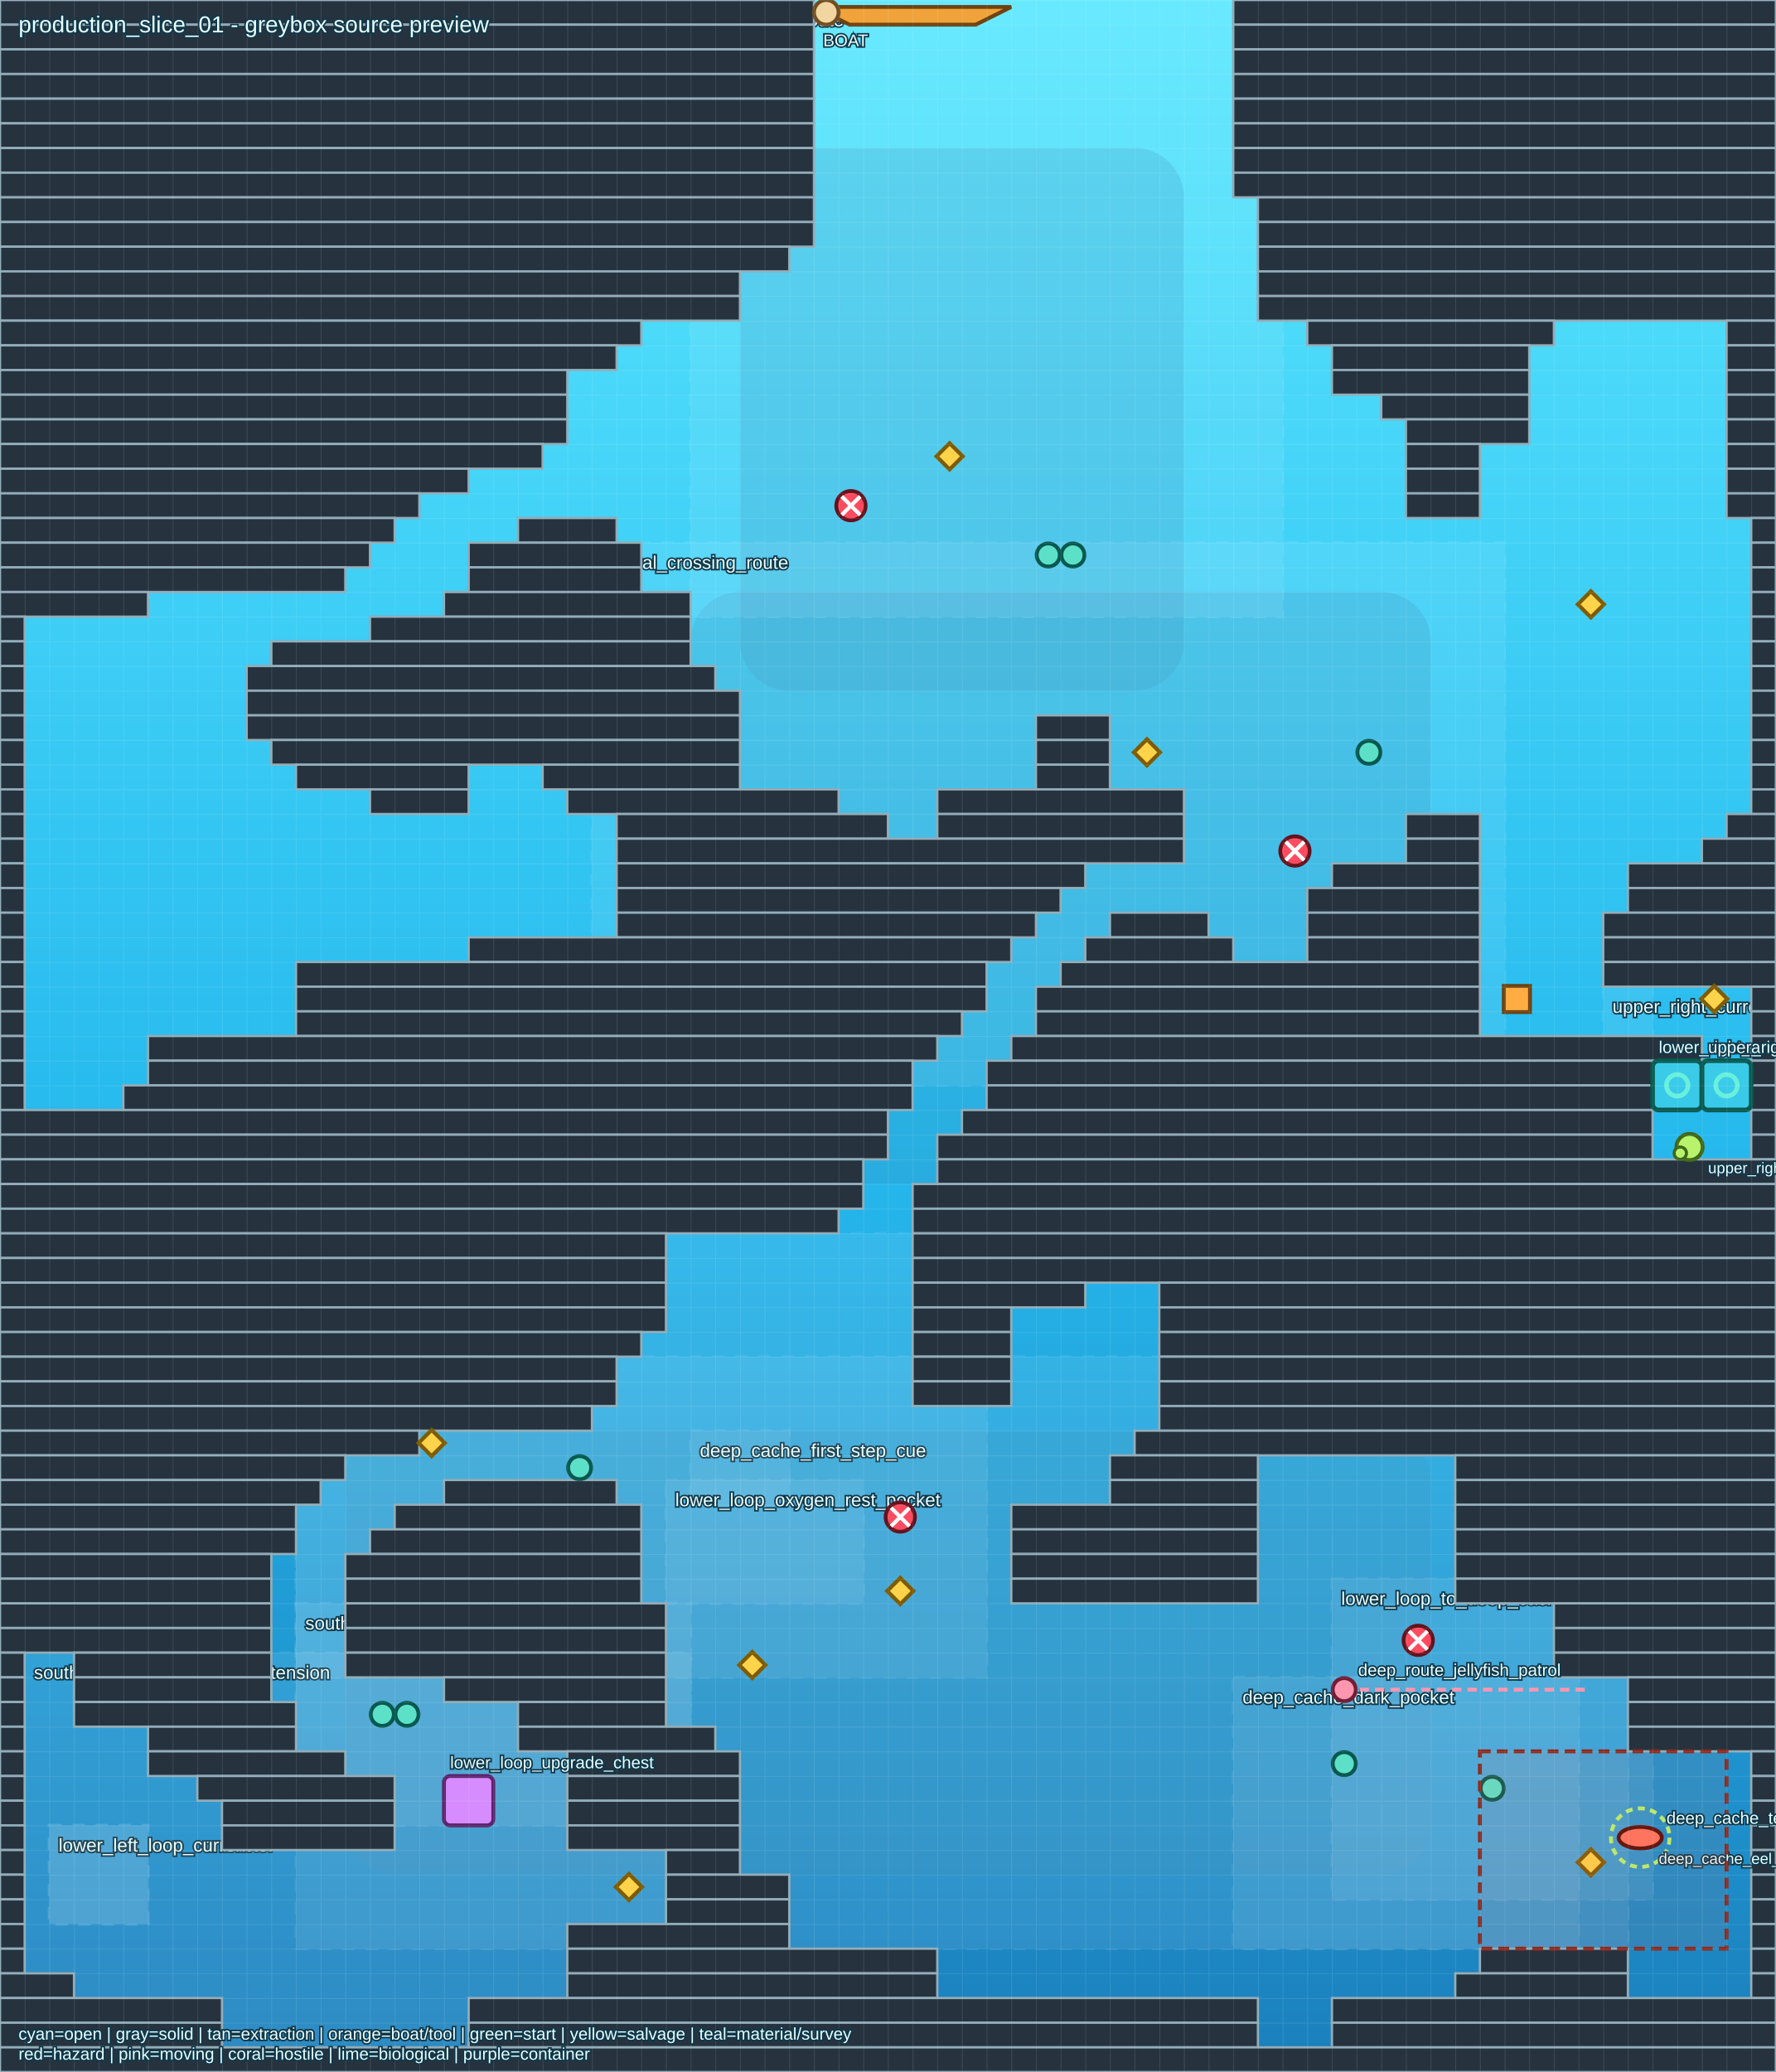
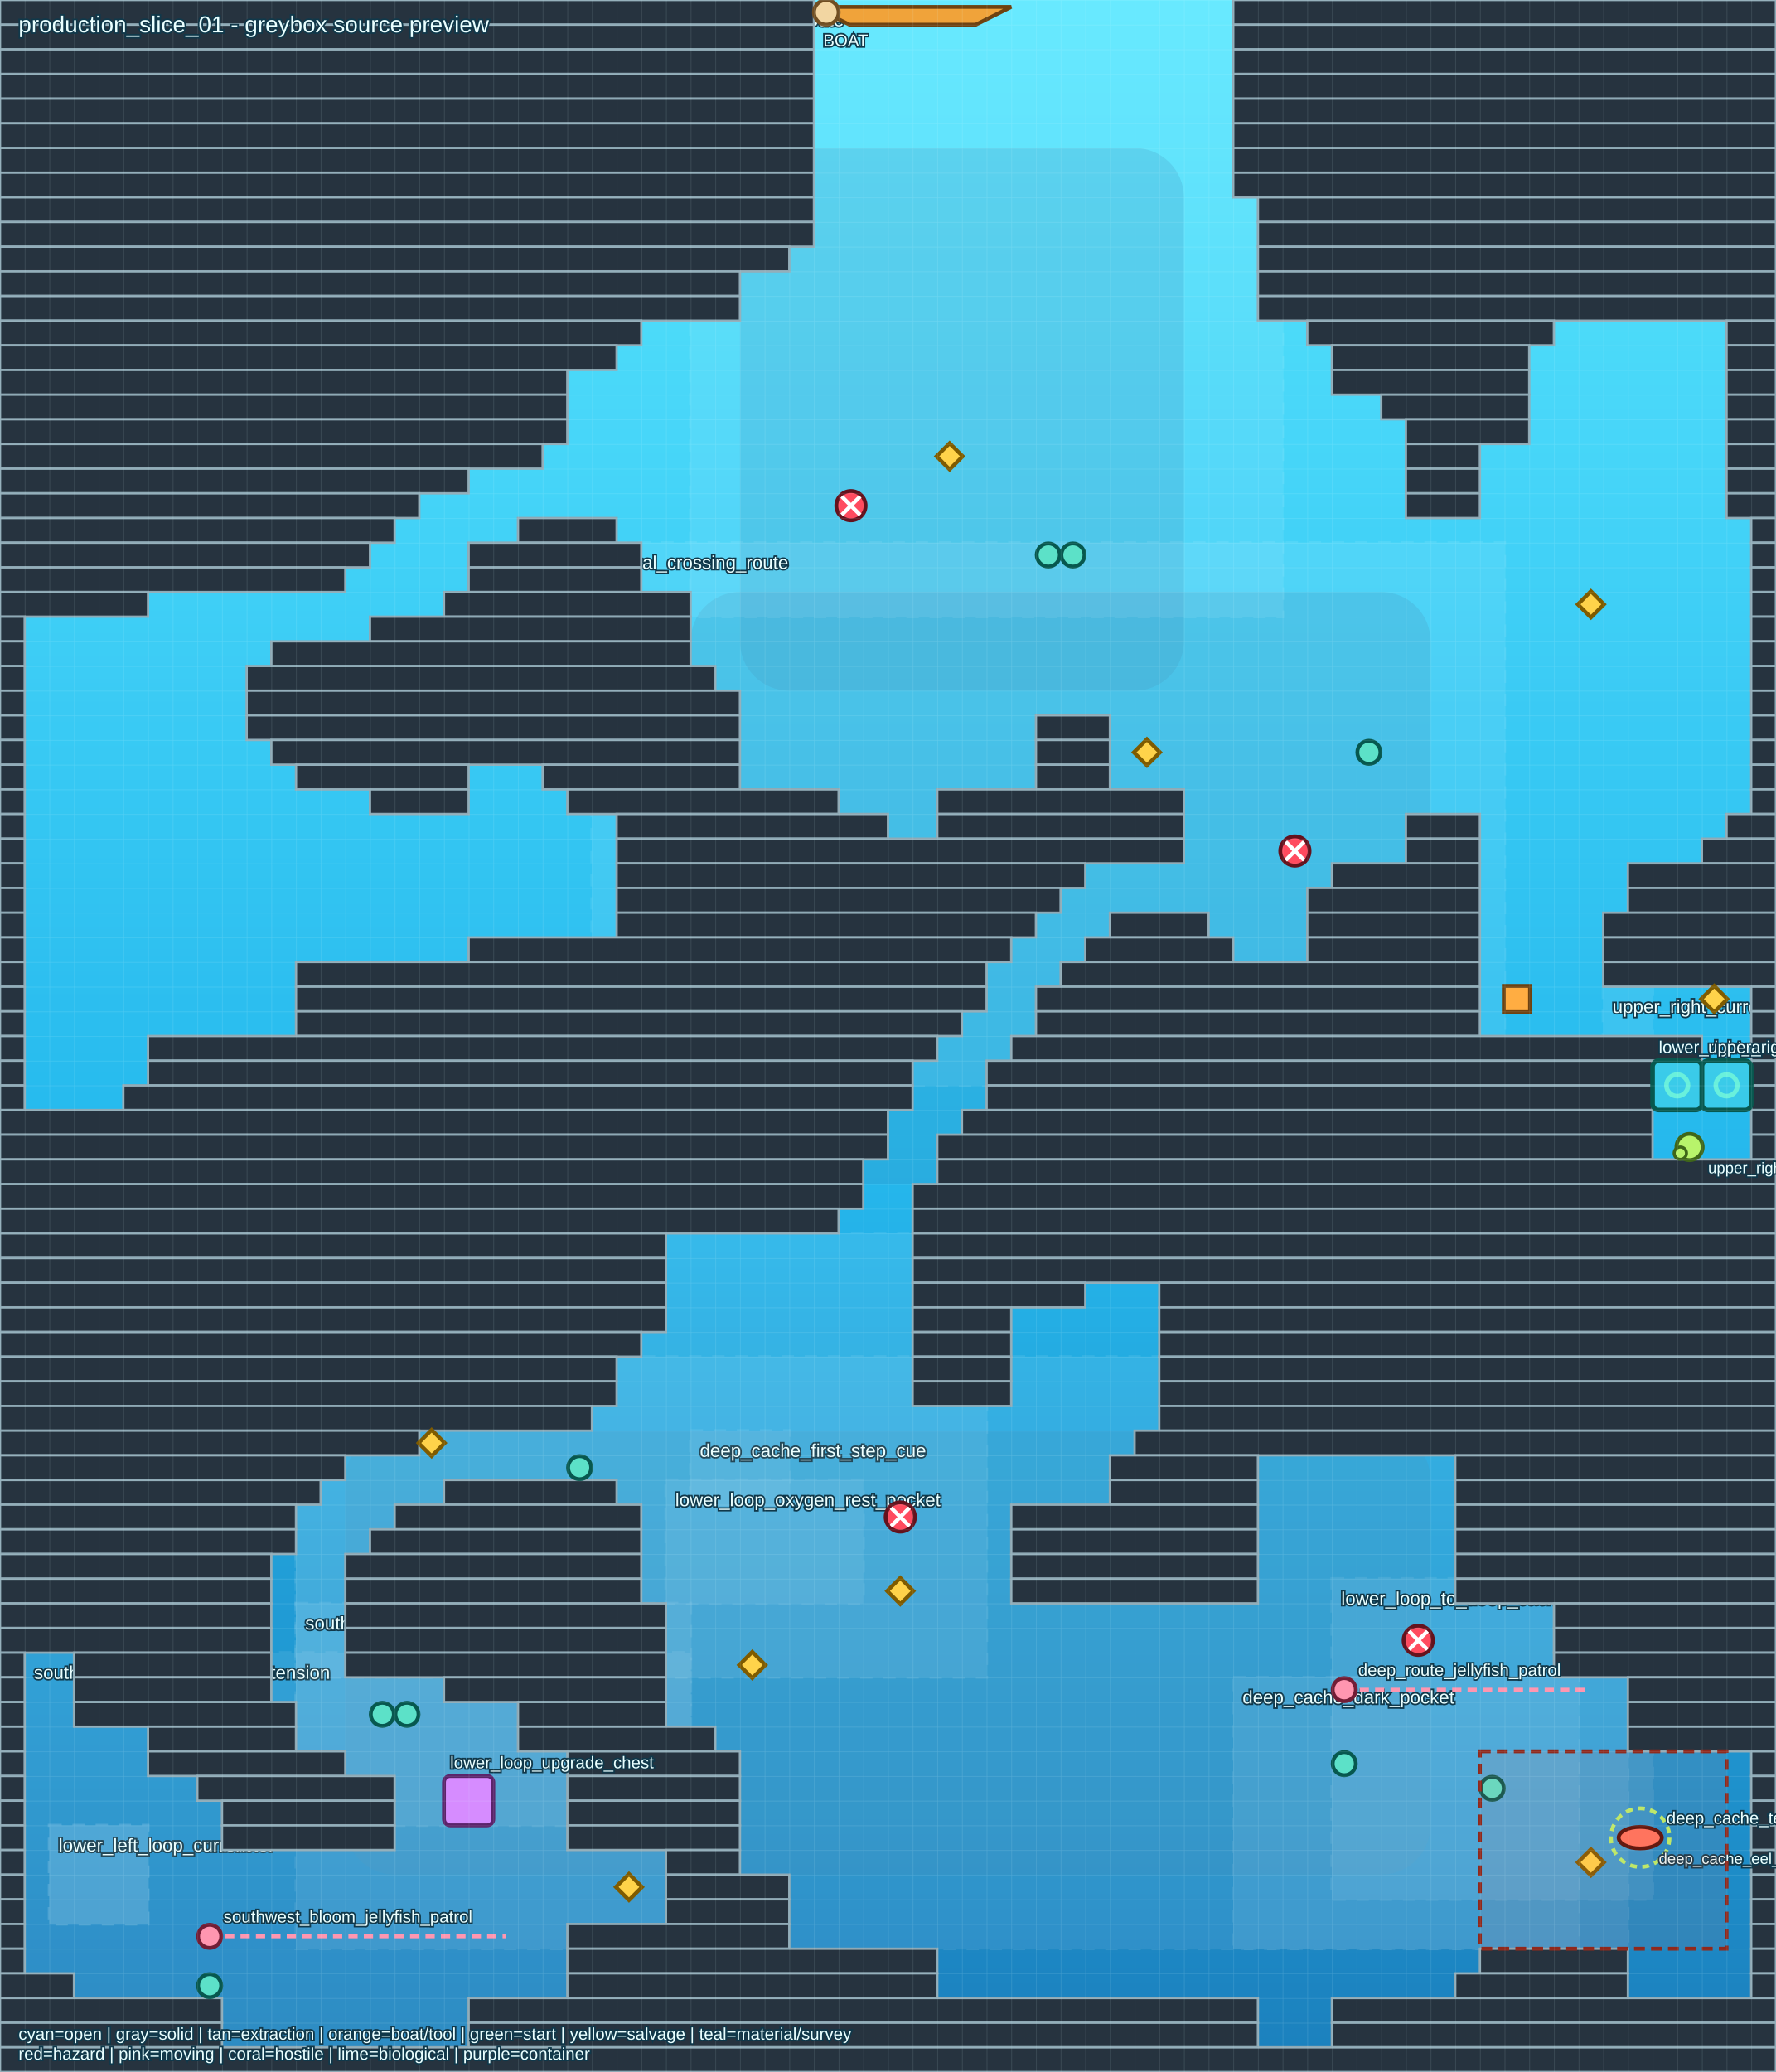
<svg xmlns="http://www.w3.org/2000/svg" viewBox="0 0 2304 2688" width="2304" height="2688">
  <defs>
    <linearGradient id="water" x1="0" y1="0" x2="0" y2="1">
      <stop offset="0%" stop-color="#4ee6ff" />
      <stop offset="55%" stop-color="#13b3ec" />
      <stop offset="100%" stop-color="#0874b7" />
    </linearGradient>
    <pattern id="grid" width="32" height="32" patternUnits="userSpaceOnUse">
      <path d="M 32 0 L 0 0 0 32" fill="none" stroke="#d8f7ff" stroke-width="1" opacity="0.22" />
    </pattern>
  </defs>
  <rect x="0" y="0" width="2304" height="2688" fill="url(#water)" />
  <rect x="960" y="192" width="576" height="704" rx="64" fill="#237fad" opacity="0.22" />
  <rect x="896" y="768" width="960" height="768" rx="64" fill="#237fad" opacity="0.22" />
  <rect x="448" y="1856" width="1408" height="576" rx="64" fill="#237fad" opacity="0.22" />
  <rect x="0" y="0" width="2304" height="2688" fill="#ffffff" opacity="0.08" stroke="#ffffff" stroke-width="4" stroke-dasharray="16 14" />
  <text x="12.0" y="34.0" fill="#eaffff" font-family="Arial, sans-serif" font-size="24" paint-order="stroke" stroke="#10384a" stroke-width="4">production_slice_bounds</text>
  <rect x="896" y="0" width="768" height="800" fill="#ffffff" opacity="0.08" stroke="#ffffff" stroke-width="4" stroke-dasharray="16 14" />
  <text x="908.0" y="34.0" fill="#eaffff" font-family="Arial, sans-serif" font-size="24" paint-order="stroke" stroke="#10384a" stroke-width="4">entry_shaft_route</text>
  <rect x="768" y="704" width="1184" height="704" fill="#ffffff" opacity="0.08" stroke="#ffffff" stroke-width="4" stroke-dasharray="16 14" />
  <text x="780.0" y="738.0" fill="#eaffff" font-family="Arial, sans-serif" font-size="24" paint-order="stroke" stroke="#10384a" stroke-width="4">central_crossing_route</text>
  <rect x="384" y="1760" width="1664" height="768" fill="#ffffff" opacity="0.08" stroke="#ffffff" stroke-width="4" stroke-dasharray="16 14" />
  <text x="396.0" y="1794.0" fill="#eaffff" font-family="Arial, sans-serif" font-size="24" paint-order="stroke" stroke="#10384a" stroke-width="4">lower_loop_route</text>
  <rect x="64" y="2368" width="128" height="128" fill="#ffffff" opacity="0.08" stroke="#ffffff" stroke-width="4" stroke-dasharray="16 14" />
  <text x="76.0" y="2402.0" fill="#eaffff" font-family="Arial, sans-serif" font-size="24" paint-order="stroke" stroke="#10384a" stroke-width="4">lower_left_loop_connector</text>
  <rect x="64" y="2368" width="128" height="128" fill="#ffffff" opacity="0.08" stroke="#ffffff" stroke-width="4" stroke-dasharray="16 14" />
  <text x="76.0" y="2402.0" fill="#eaffff" font-family="Arial, sans-serif" font-size="24" paint-order="stroke" stroke="#10384a" stroke-width="4">lower_left_loop_current</text>
  <rect x="2080" y="1280" width="64" height="64" fill="#ffffff" opacity="0.08" stroke="#ffffff" stroke-width="4" stroke-dasharray="16 14" />
  <text x="2092.0" y="1314.0" fill="#eaffff" font-family="Arial, sans-serif" font-size="24" paint-order="stroke" stroke="#10384a" stroke-width="4">upper_right_current_pocket_gate</text>
  <rect x="896" y="1856" width="128" height="96" fill="#ffffff" opacity="0.08" stroke="#ffffff" stroke-width="4" stroke-dasharray="16 14" />
  <text x="908.0" y="1890.0" fill="#eaffff" font-family="Arial, sans-serif" font-size="24" paint-order="stroke" stroke="#10384a" stroke-width="4">deep_cache_first_step_cue</text>
  <rect x="384" y="1600" width="896" height="576" fill="#ffffff" opacity="0.08" stroke="#ffffff" stroke-width="4" stroke-dasharray="16 14" />
  <text x="396.0" y="1634.0" fill="#eaffff" font-family="Arial, sans-serif" font-size="24" paint-order="stroke" stroke="#10384a" stroke-width="4">return_pressure_to_boat</text>
  <rect x="864" y="1920" width="256" height="160" fill="#ffffff" opacity="0.08" stroke="#ffffff" stroke-width="4" stroke-dasharray="16 14" />
  <text x="876.0" y="1954.0" fill="#eaffff" font-family="Arial, sans-serif" font-size="24" paint-order="stroke" stroke="#10384a" stroke-width="4">lower_loop_oxygen_rest_pocket</text>
  <rect x="32" y="2144" width="864" height="512" fill="#ffffff" opacity="0.08" stroke="#ffffff" stroke-width="4" stroke-dasharray="16 14" />
  <text x="44.0" y="2178.0" fill="#eaffff" font-family="Arial, sans-serif" font-size="24" paint-order="stroke" stroke="#10384a" stroke-width="4">southwest_return_pocket_extension</text>
  <rect x="384" y="2080" width="512" height="288" fill="#ffffff" opacity="0.08" stroke="#ffffff" stroke-width="4" stroke-dasharray="16 14" />
  <text x="396.0" y="2114.0" fill="#eaffff" font-family="Arial, sans-serif" font-size="24" paint-order="stroke" stroke="#10384a" stroke-width="4">southwest_pocket_pre_pickup_cue</text>
  <rect x="1728" y="2048" width="416" height="416" fill="#ffffff" opacity="0.08" stroke="#ffffff" stroke-width="4" stroke-dasharray="16 14" />
  <text x="1740.0" y="2082.0" fill="#eaffff" font-family="Arial, sans-serif" font-size="24" paint-order="stroke" stroke="#10384a" stroke-width="4">lower_loop_to_deep_cache_pressure</text>
  <rect x="1600" y="2176" width="512" height="352" fill="#ffffff" opacity="0.08" stroke="#ffffff" stroke-width="4" stroke-dasharray="16 14" />
  <text x="1612.0" y="2210.0" fill="#eaffff" font-family="Arial, sans-serif" font-size="24" paint-order="stroke" stroke="#10384a" stroke-width="4">deep_cache_dark_pocket</text>
  <rect x="0" y="0" width="1056" height="32" fill="#26333f" stroke="#8ea9b5" stroke-width="3" />
  <rect x="1600" y="0" width="704" height="32" fill="#26333f" stroke="#8ea9b5" stroke-width="3" />
  <rect x="0" y="32" width="1056" height="32" fill="#26333f" stroke="#8ea9b5" stroke-width="3" />
  <rect x="1600" y="32" width="704" height="32" fill="#26333f" stroke="#8ea9b5" stroke-width="3" />
  <rect x="0" y="64" width="1056" height="32" fill="#26333f" stroke="#8ea9b5" stroke-width="3" />
  <rect x="1600" y="64" width="704" height="32" fill="#26333f" stroke="#8ea9b5" stroke-width="3" />
  <rect x="0" y="96" width="1056" height="32" fill="#26333f" stroke="#8ea9b5" stroke-width="3" />
  <rect x="1600" y="96" width="704" height="32" fill="#26333f" stroke="#8ea9b5" stroke-width="3" />
  <rect x="0" y="128" width="1056" height="32" fill="#26333f" stroke="#8ea9b5" stroke-width="3" />
  <rect x="1600" y="128" width="704" height="32" fill="#26333f" stroke="#8ea9b5" stroke-width="3" />
  <rect x="0" y="160" width="1056" height="32" fill="#26333f" stroke="#8ea9b5" stroke-width="3" />
  <rect x="1600" y="160" width="704" height="32" fill="#26333f" stroke="#8ea9b5" stroke-width="3" />
  <rect x="0" y="192" width="1056" height="32" fill="#26333f" stroke="#8ea9b5" stroke-width="3" />
  <rect x="1600" y="192" width="704" height="32" fill="#26333f" stroke="#8ea9b5" stroke-width="3" />
  <rect x="0" y="224" width="1056" height="32" fill="#26333f" stroke="#8ea9b5" stroke-width="3" />
  <rect x="1600" y="224" width="704" height="32" fill="#26333f" stroke="#8ea9b5" stroke-width="3" />
  <rect x="0" y="256" width="1056" height="32" fill="#26333f" stroke="#8ea9b5" stroke-width="3" />
  <rect x="1632" y="256" width="672" height="32" fill="#26333f" stroke="#8ea9b5" stroke-width="3" />
  <rect x="0" y="288" width="1056" height="32" fill="#26333f" stroke="#8ea9b5" stroke-width="3" />
  <rect x="1632" y="288" width="672" height="32" fill="#26333f" stroke="#8ea9b5" stroke-width="3" />
  <rect x="0" y="320" width="1024" height="32" fill="#26333f" stroke="#8ea9b5" stroke-width="3" />
  <rect x="1632" y="320" width="672" height="32" fill="#26333f" stroke="#8ea9b5" stroke-width="3" />
  <rect x="0" y="352" width="960" height="32" fill="#26333f" stroke="#8ea9b5" stroke-width="3" />
  <rect x="1632" y="352" width="672" height="32" fill="#26333f" stroke="#8ea9b5" stroke-width="3" />
  <rect x="0" y="384" width="960" height="32" fill="#26333f" stroke="#8ea9b5" stroke-width="3" />
  <rect x="1632" y="384" width="672" height="32" fill="#26333f" stroke="#8ea9b5" stroke-width="3" />
  <rect x="0" y="416" width="832" height="32" fill="#26333f" stroke="#8ea9b5" stroke-width="3" />
  <rect x="1696" y="416" width="320" height="32" fill="#26333f" stroke="#8ea9b5" stroke-width="3" />
  <rect x="2240" y="416" width="64" height="32" fill="#26333f" stroke="#8ea9b5" stroke-width="3" />
  <rect x="0" y="448" width="800" height="32" fill="#26333f" stroke="#8ea9b5" stroke-width="3" />
  <rect x="1728" y="448" width="256" height="32" fill="#26333f" stroke="#8ea9b5" stroke-width="3" />
  <rect x="2240" y="448" width="64" height="32" fill="#26333f" stroke="#8ea9b5" stroke-width="3" />
  <rect x="0" y="480" width="736" height="32" fill="#26333f" stroke="#8ea9b5" stroke-width="3" />
  <rect x="1728" y="480" width="256" height="32" fill="#26333f" stroke="#8ea9b5" stroke-width="3" />
  <rect x="2240" y="480" width="64" height="32" fill="#26333f" stroke="#8ea9b5" stroke-width="3" />
  <rect x="0" y="512" width="736" height="32" fill="#26333f" stroke="#8ea9b5" stroke-width="3" />
  <rect x="1792" y="512" width="192" height="32" fill="#26333f" stroke="#8ea9b5" stroke-width="3" />
  <rect x="2240" y="512" width="64" height="32" fill="#26333f" stroke="#8ea9b5" stroke-width="3" />
  <rect x="0" y="544" width="736" height="32" fill="#26333f" stroke="#8ea9b5" stroke-width="3" />
  <rect x="1824" y="544" width="160" height="32" fill="#26333f" stroke="#8ea9b5" stroke-width="3" />
  <rect x="2240" y="544" width="64" height="32" fill="#26333f" stroke="#8ea9b5" stroke-width="3" />
  <rect x="0" y="576" width="704" height="32" fill="#26333f" stroke="#8ea9b5" stroke-width="3" />
  <rect x="1824" y="576" width="96" height="32" fill="#26333f" stroke="#8ea9b5" stroke-width="3" />
  <rect x="2240" y="576" width="64" height="32" fill="#26333f" stroke="#8ea9b5" stroke-width="3" />
  <rect x="0" y="608" width="608" height="32" fill="#26333f" stroke="#8ea9b5" stroke-width="3" />
  <rect x="1824" y="608" width="96" height="32" fill="#26333f" stroke="#8ea9b5" stroke-width="3" />
  <rect x="2240" y="608" width="64" height="32" fill="#26333f" stroke="#8ea9b5" stroke-width="3" />
  <rect x="0" y="640" width="544" height="32" fill="#26333f" stroke="#8ea9b5" stroke-width="3" />
  <rect x="1824" y="640" width="96" height="32" fill="#26333f" stroke="#8ea9b5" stroke-width="3" />
  <rect x="2240" y="640" width="64" height="32" fill="#26333f" stroke="#8ea9b5" stroke-width="3" />
  <rect x="0" y="672" width="512" height="32" fill="#26333f" stroke="#8ea9b5" stroke-width="3" />
  <rect x="672" y="672" width="128" height="32" fill="#26333f" stroke="#8ea9b5" stroke-width="3" />
  <rect x="2272" y="672" width="32" height="32" fill="#26333f" stroke="#8ea9b5" stroke-width="3" />
  <rect x="0" y="704" width="480" height="32" fill="#26333f" stroke="#8ea9b5" stroke-width="3" />
  <rect x="608" y="704" width="224" height="32" fill="#26333f" stroke="#8ea9b5" stroke-width="3" />
  <rect x="2272" y="704" width="32" height="32" fill="#26333f" stroke="#8ea9b5" stroke-width="3" />
  <rect x="0" y="736" width="448" height="32" fill="#26333f" stroke="#8ea9b5" stroke-width="3" />
  <rect x="608" y="736" width="224" height="32" fill="#26333f" stroke="#8ea9b5" stroke-width="3" />
  <rect x="2272" y="736" width="32" height="32" fill="#26333f" stroke="#8ea9b5" stroke-width="3" />
  <rect x="0" y="768" width="192" height="32" fill="#26333f" stroke="#8ea9b5" stroke-width="3" />
  <rect x="576" y="768" width="320" height="32" fill="#26333f" stroke="#8ea9b5" stroke-width="3" />
  <rect x="2272" y="768" width="32" height="32" fill="#26333f" stroke="#8ea9b5" stroke-width="3" />
  <rect x="0" y="800" width="32" height="32" fill="#26333f" stroke="#8ea9b5" stroke-width="3" />
  <rect x="480" y="800" width="416" height="32" fill="#26333f" stroke="#8ea9b5" stroke-width="3" />
  <rect x="2272" y="800" width="32" height="32" fill="#26333f" stroke="#8ea9b5" stroke-width="3" />
  <rect x="0" y="832" width="32" height="32" fill="#26333f" stroke="#8ea9b5" stroke-width="3" />
  <rect x="352" y="832" width="544" height="32" fill="#26333f" stroke="#8ea9b5" stroke-width="3" />
  <rect x="2272" y="832" width="32" height="32" fill="#26333f" stroke="#8ea9b5" stroke-width="3" />
  <rect x="0" y="864" width="32" height="32" fill="#26333f" stroke="#8ea9b5" stroke-width="3" />
  <rect x="320" y="864" width="608" height="32" fill="#26333f" stroke="#8ea9b5" stroke-width="3" />
  <rect x="2272" y="864" width="32" height="32" fill="#26333f" stroke="#8ea9b5" stroke-width="3" />
  <rect x="0" y="896" width="32" height="32" fill="#26333f" stroke="#8ea9b5" stroke-width="3" />
  <rect x="320" y="896" width="640" height="32" fill="#26333f" stroke="#8ea9b5" stroke-width="3" />
  <rect x="2272" y="896" width="32" height="32" fill="#26333f" stroke="#8ea9b5" stroke-width="3" />
  <rect x="0" y="928" width="32" height="32" fill="#26333f" stroke="#8ea9b5" stroke-width="3" />
  <rect x="320" y="928" width="640" height="32" fill="#26333f" stroke="#8ea9b5" stroke-width="3" />
  <rect x="1344" y="928" width="96" height="32" fill="#26333f" stroke="#8ea9b5" stroke-width="3" />
  <rect x="2272" y="928" width="32" height="32" fill="#26333f" stroke="#8ea9b5" stroke-width="3" />
  <rect x="0" y="960" width="32" height="32" fill="#26333f" stroke="#8ea9b5" stroke-width="3" />
  <rect x="352" y="960" width="608" height="32" fill="#26333f" stroke="#8ea9b5" stroke-width="3" />
  <rect x="1344" y="960" width="96" height="32" fill="#26333f" stroke="#8ea9b5" stroke-width="3" />
  <rect x="2272" y="960" width="32" height="32" fill="#26333f" stroke="#8ea9b5" stroke-width="3" />
  <rect x="0" y="992" width="32" height="32" fill="#26333f" stroke="#8ea9b5" stroke-width="3" />
  <rect x="384" y="992" width="224" height="32" fill="#26333f" stroke="#8ea9b5" stroke-width="3" />
  <rect x="704" y="992" width="256" height="32" fill="#26333f" stroke="#8ea9b5" stroke-width="3" />
  <rect x="1344" y="992" width="96" height="32" fill="#26333f" stroke="#8ea9b5" stroke-width="3" />
  <rect x="2272" y="992" width="32" height="32" fill="#26333f" stroke="#8ea9b5" stroke-width="3" />
  <rect x="0" y="1024" width="32" height="32" fill="#26333f" stroke="#8ea9b5" stroke-width="3" />
  <rect x="480" y="1024" width="128" height="32" fill="#26333f" stroke="#8ea9b5" stroke-width="3" />
  <rect x="736" y="1024" width="352" height="32" fill="#26333f" stroke="#8ea9b5" stroke-width="3" />
  <rect x="1216" y="1024" width="320" height="32" fill="#26333f" stroke="#8ea9b5" stroke-width="3" />
  <rect x="2272" y="1024" width="32" height="32" fill="#26333f" stroke="#8ea9b5" stroke-width="3" />
  <rect x="0" y="1056" width="32" height="32" fill="#26333f" stroke="#8ea9b5" stroke-width="3" />
  <rect x="800" y="1056" width="352" height="32" fill="#26333f" stroke="#8ea9b5" stroke-width="3" />
  <rect x="1216" y="1056" width="320" height="32" fill="#26333f" stroke="#8ea9b5" stroke-width="3" />
  <rect x="1824" y="1056" width="96" height="32" fill="#26333f" stroke="#8ea9b5" stroke-width="3" />
  <rect x="2240" y="1056" width="64" height="32" fill="#26333f" stroke="#8ea9b5" stroke-width="3" />
  <rect x="0" y="1088" width="32" height="32" fill="#26333f" stroke="#8ea9b5" stroke-width="3" />
  <rect x="800" y="1088" width="736" height="32" fill="#26333f" stroke="#8ea9b5" stroke-width="3" />
  <rect x="1824" y="1088" width="96" height="32" fill="#26333f" stroke="#8ea9b5" stroke-width="3" />
  <rect x="2208" y="1088" width="96" height="32" fill="#26333f" stroke="#8ea9b5" stroke-width="3" />
  <rect x="0" y="1120" width="32" height="32" fill="#26333f" stroke="#8ea9b5" stroke-width="3" />
  <rect x="800" y="1120" width="608" height="32" fill="#26333f" stroke="#8ea9b5" stroke-width="3" />
  <rect x="1728" y="1120" width="192" height="32" fill="#26333f" stroke="#8ea9b5" stroke-width="3" />
  <rect x="2112" y="1120" width="192" height="32" fill="#26333f" stroke="#8ea9b5" stroke-width="3" />
  <rect x="0" y="1152" width="32" height="32" fill="#26333f" stroke="#8ea9b5" stroke-width="3" />
  <rect x="800" y="1152" width="576" height="32" fill="#26333f" stroke="#8ea9b5" stroke-width="3" />
  <rect x="1696" y="1152" width="224" height="32" fill="#26333f" stroke="#8ea9b5" stroke-width="3" />
  <rect x="2112" y="1152" width="192" height="32" fill="#26333f" stroke="#8ea9b5" stroke-width="3" />
  <rect x="0" y="1184" width="32" height="32" fill="#26333f" stroke="#8ea9b5" stroke-width="3" />
  <rect x="800" y="1184" width="544" height="32" fill="#26333f" stroke="#8ea9b5" stroke-width="3" />
  <rect x="1440" y="1184" width="128" height="32" fill="#26333f" stroke="#8ea9b5" stroke-width="3" />
  <rect x="1696" y="1184" width="224" height="32" fill="#26333f" stroke="#8ea9b5" stroke-width="3" />
  <rect x="2080" y="1184" width="224" height="32" fill="#26333f" stroke="#8ea9b5" stroke-width="3" />
  <rect x="0" y="1216" width="32" height="32" fill="#26333f" stroke="#8ea9b5" stroke-width="3" />
  <rect x="608" y="1216" width="704" height="32" fill="#26333f" stroke="#8ea9b5" stroke-width="3" />
  <rect x="1408" y="1216" width="192" height="32" fill="#26333f" stroke="#8ea9b5" stroke-width="3" />
  <rect x="1696" y="1216" width="224" height="32" fill="#26333f" stroke="#8ea9b5" stroke-width="3" />
  <rect x="2080" y="1216" width="224" height="32" fill="#26333f" stroke="#8ea9b5" stroke-width="3" />
  <rect x="0" y="1248" width="32" height="32" fill="#26333f" stroke="#8ea9b5" stroke-width="3" />
  <rect x="384" y="1248" width="896" height="32" fill="#26333f" stroke="#8ea9b5" stroke-width="3" />
  <rect x="1376" y="1248" width="544" height="32" fill="#26333f" stroke="#8ea9b5" stroke-width="3" />
  <rect x="2080" y="1248" width="224" height="32" fill="#26333f" stroke="#8ea9b5" stroke-width="3" />
  <rect x="0" y="1280" width="32" height="32" fill="#26333f" stroke="#8ea9b5" stroke-width="3" />
  <rect x="384" y="1280" width="896" height="32" fill="#26333f" stroke="#8ea9b5" stroke-width="3" />
  <rect x="1344" y="1280" width="576" height="32" fill="#26333f" stroke="#8ea9b5" stroke-width="3" />
  <rect x="2272" y="1280" width="32" height="32" fill="#26333f" stroke="#8ea9b5" stroke-width="3" />
  <rect x="0" y="1312" width="32" height="32" fill="#26333f" stroke="#8ea9b5" stroke-width="3" />
  <rect x="384" y="1312" width="864" height="32" fill="#26333f" stroke="#8ea9b5" stroke-width="3" />
  <rect x="1344" y="1312" width="576" height="32" fill="#26333f" stroke="#8ea9b5" stroke-width="3" />
  <rect x="2272" y="1312" width="32" height="32" fill="#26333f" stroke="#8ea9b5" stroke-width="3" />
  <rect x="0" y="1344" width="32" height="32" fill="#26333f" stroke="#8ea9b5" stroke-width="3" />
  <rect x="192" y="1344" width="1024" height="32" fill="#26333f" stroke="#8ea9b5" stroke-width="3" />
  <rect x="1312" y="1344" width="896" height="32" fill="#26333f" stroke="#8ea9b5" stroke-width="3" />
  <rect x="2272" y="1344" width="32" height="32" fill="#26333f" stroke="#8ea9b5" stroke-width="3" />
  <rect x="0" y="1376" width="32" height="32" fill="#26333f" stroke="#8ea9b5" stroke-width="3" />
  <rect x="192" y="1376" width="992" height="32" fill="#26333f" stroke="#8ea9b5" stroke-width="3" />
  <rect x="1280" y="1376" width="864" height="32" fill="#26333f" stroke="#8ea9b5" stroke-width="3" />
  <rect x="2272" y="1376" width="32" height="32" fill="#26333f" stroke="#8ea9b5" stroke-width="3" />
  <rect x="0" y="1408" width="32" height="32" fill="#26333f" stroke="#8ea9b5" stroke-width="3" />
  <rect x="160" y="1408" width="1024" height="32" fill="#26333f" stroke="#8ea9b5" stroke-width="3" />
  <rect x="1280" y="1408" width="864" height="32" fill="#26333f" stroke="#8ea9b5" stroke-width="3" />
  <rect x="2272" y="1408" width="32" height="32" fill="#26333f" stroke="#8ea9b5" stroke-width="3" />
  <rect x="0" y="1440" width="1152" height="32" fill="#26333f" stroke="#8ea9b5" stroke-width="3" />
  <rect x="1248" y="1440" width="896" height="32" fill="#26333f" stroke="#8ea9b5" stroke-width="3" />
  <rect x="2272" y="1440" width="32" height="32" fill="#26333f" stroke="#8ea9b5" stroke-width="3" />
  <rect x="0" y="1472" width="1152" height="32" fill="#26333f" stroke="#8ea9b5" stroke-width="3" />
  <rect x="1216" y="1472" width="928" height="32" fill="#26333f" stroke="#8ea9b5" stroke-width="3" />
  <rect x="2272" y="1472" width="32" height="32" fill="#26333f" stroke="#8ea9b5" stroke-width="3" />
  <rect x="0" y="1504" width="1120" height="32" fill="#26333f" stroke="#8ea9b5" stroke-width="3" />
  <rect x="1216" y="1504" width="1088" height="32" fill="#26333f" stroke="#8ea9b5" stroke-width="3" />
  <rect x="0" y="1536" width="1120" height="32" fill="#26333f" stroke="#8ea9b5" stroke-width="3" />
  <rect x="1184" y="1536" width="1120" height="32" fill="#26333f" stroke="#8ea9b5" stroke-width="3" />
  <rect x="0" y="1568" width="1088" height="32" fill="#26333f" stroke="#8ea9b5" stroke-width="3" />
  <rect x="1184" y="1568" width="1120" height="32" fill="#26333f" stroke="#8ea9b5" stroke-width="3" />
  <rect x="0" y="1600" width="864" height="32" fill="#26333f" stroke="#8ea9b5" stroke-width="3" />
  <rect x="1184" y="1600" width="1120" height="32" fill="#26333f" stroke="#8ea9b5" stroke-width="3" />
  <rect x="0" y="1632" width="864" height="32" fill="#26333f" stroke="#8ea9b5" stroke-width="3" />
  <rect x="1184" y="1632" width="1120" height="32" fill="#26333f" stroke="#8ea9b5" stroke-width="3" />
  <rect x="0" y="1664" width="864" height="32" fill="#26333f" stroke="#8ea9b5" stroke-width="3" />
  <rect x="1184" y="1664" width="224" height="32" fill="#26333f" stroke="#8ea9b5" stroke-width="3" />
  <rect x="1504" y="1664" width="800" height="32" fill="#26333f" stroke="#8ea9b5" stroke-width="3" />
  <rect x="0" y="1696" width="864" height="32" fill="#26333f" stroke="#8ea9b5" stroke-width="3" />
  <rect x="1184" y="1696" width="128" height="32" fill="#26333f" stroke="#8ea9b5" stroke-width="3" />
  <rect x="1504" y="1696" width="800" height="32" fill="#26333f" stroke="#8ea9b5" stroke-width="3" />
  <rect x="0" y="1728" width="832" height="32" fill="#26333f" stroke="#8ea9b5" stroke-width="3" />
  <rect x="1184" y="1728" width="128" height="32" fill="#26333f" stroke="#8ea9b5" stroke-width="3" />
  <rect x="1504" y="1728" width="800" height="32" fill="#26333f" stroke="#8ea9b5" stroke-width="3" />
  <rect x="0" y="1760" width="800" height="32" fill="#26333f" stroke="#8ea9b5" stroke-width="3" />
  <rect x="1184" y="1760" width="128" height="32" fill="#26333f" stroke="#8ea9b5" stroke-width="3" />
  <rect x="1504" y="1760" width="800" height="32" fill="#26333f" stroke="#8ea9b5" stroke-width="3" />
  <rect x="0" y="1792" width="800" height="32" fill="#26333f" stroke="#8ea9b5" stroke-width="3" />
  <rect x="1184" y="1792" width="128" height="32" fill="#26333f" stroke="#8ea9b5" stroke-width="3" />
  <rect x="1504" y="1792" width="800" height="32" fill="#26333f" stroke="#8ea9b5" stroke-width="3" />
  <rect x="0" y="1824" width="768" height="32" fill="#26333f" stroke="#8ea9b5" stroke-width="3" />
  <rect x="1504" y="1824" width="800" height="32" fill="#26333f" stroke="#8ea9b5" stroke-width="3" />
  <rect x="0" y="1856" width="544" height="32" fill="#26333f" stroke="#8ea9b5" stroke-width="3" />
  <rect x="1472" y="1856" width="832" height="32" fill="#26333f" stroke="#8ea9b5" stroke-width="3" />
  <rect x="0" y="1888" width="448" height="32" fill="#26333f" stroke="#8ea9b5" stroke-width="3" />
  <rect x="1440" y="1888" width="192" height="32" fill="#26333f" stroke="#8ea9b5" stroke-width="3" />
  <rect x="1888" y="1888" width="416" height="32" fill="#26333f" stroke="#8ea9b5" stroke-width="3" />
  <rect x="0" y="1920" width="416" height="32" fill="#26333f" stroke="#8ea9b5" stroke-width="3" />
  <rect x="576" y="1920" width="224" height="32" fill="#26333f" stroke="#8ea9b5" stroke-width="3" />
  <rect x="1440" y="1920" width="192" height="32" fill="#26333f" stroke="#8ea9b5" stroke-width="3" />
  <rect x="1888" y="1920" width="416" height="32" fill="#26333f" stroke="#8ea9b5" stroke-width="3" />
  <rect x="0" y="1952" width="384" height="32" fill="#26333f" stroke="#8ea9b5" stroke-width="3" />
  <rect x="512" y="1952" width="320" height="32" fill="#26333f" stroke="#8ea9b5" stroke-width="3" />
  <rect x="1312" y="1952" width="320" height="32" fill="#26333f" stroke="#8ea9b5" stroke-width="3" />
  <rect x="1888" y="1952" width="416" height="32" fill="#26333f" stroke="#8ea9b5" stroke-width="3" />
  <rect x="0" y="1984" width="384" height="32" fill="#26333f" stroke="#8ea9b5" stroke-width="3" />
  <rect x="480" y="1984" width="352" height="32" fill="#26333f" stroke="#8ea9b5" stroke-width="3" />
  <rect x="1312" y="1984" width="320" height="32" fill="#26333f" stroke="#8ea9b5" stroke-width="3" />
  <rect x="1888" y="1984" width="416" height="32" fill="#26333f" stroke="#8ea9b5" stroke-width="3" />
  <rect x="0" y="2016" width="352" height="32" fill="#26333f" stroke="#8ea9b5" stroke-width="3" />
  <rect x="448" y="2016" width="384" height="32" fill="#26333f" stroke="#8ea9b5" stroke-width="3" />
  <rect x="1312" y="2016" width="320" height="32" fill="#26333f" stroke="#8ea9b5" stroke-width="3" />
  <rect x="1888" y="2016" width="416" height="32" fill="#26333f" stroke="#8ea9b5" stroke-width="3" />
  <rect x="0" y="2048" width="352" height="32" fill="#26333f" stroke="#8ea9b5" stroke-width="3" />
  <rect x="448" y="2048" width="384" height="32" fill="#26333f" stroke="#8ea9b5" stroke-width="3" />
  <rect x="1312" y="2048" width="320" height="32" fill="#26333f" stroke="#8ea9b5" stroke-width="3" />
  <rect x="1888" y="2048" width="416" height="32" fill="#26333f" stroke="#8ea9b5" stroke-width="3" />
  <rect x="0" y="2080" width="352" height="32" fill="#26333f" stroke="#8ea9b5" stroke-width="3" />
  <rect x="448" y="2080" width="416" height="32" fill="#26333f" stroke="#8ea9b5" stroke-width="3" />
  <rect x="2016" y="2080" width="288" height="32" fill="#26333f" stroke="#8ea9b5" stroke-width="3" />
  <rect x="0" y="2112" width="352" height="32" fill="#26333f" stroke="#8ea9b5" stroke-width="3" />
  <rect x="448" y="2112" width="416" height="32" fill="#26333f" stroke="#8ea9b5" stroke-width="3" />
  <rect x="2016" y="2112" width="288" height="32" fill="#26333f" stroke="#8ea9b5" stroke-width="3" />
  <rect x="0" y="2144" width="32" height="32" fill="#26333f" stroke="#8ea9b5" stroke-width="3" />
  <rect x="96" y="2144" width="256" height="32" fill="#26333f" stroke="#8ea9b5" stroke-width="3" />
  <rect x="448" y="2144" width="416" height="32" fill="#26333f" stroke="#8ea9b5" stroke-width="3" />
  <rect x="2016" y="2144" width="288" height="32" fill="#26333f" stroke="#8ea9b5" stroke-width="3" />
  <rect x="0" y="2176" width="32" height="32" fill="#26333f" stroke="#8ea9b5" stroke-width="3" />
  <rect x="96" y="2176" width="256" height="32" fill="#26333f" stroke="#8ea9b5" stroke-width="3" />
  <rect x="576" y="2176" width="288" height="32" fill="#26333f" stroke="#8ea9b5" stroke-width="3" />
  <rect x="2112" y="2176" width="192" height="32" fill="#26333f" stroke="#8ea9b5" stroke-width="3" />
  <rect x="0" y="2208" width="32" height="32" fill="#26333f" stroke="#8ea9b5" stroke-width="3" />
  <rect x="96" y="2208" width="288" height="32" fill="#26333f" stroke="#8ea9b5" stroke-width="3" />
  <rect x="672" y="2208" width="192" height="32" fill="#26333f" stroke="#8ea9b5" stroke-width="3" />
  <rect x="2112" y="2208" width="192" height="32" fill="#26333f" stroke="#8ea9b5" stroke-width="3" />
  <rect x="0" y="2240" width="32" height="32" fill="#26333f" stroke="#8ea9b5" stroke-width="3" />
  <rect x="192" y="2240" width="192" height="32" fill="#26333f" stroke="#8ea9b5" stroke-width="3" />
  <rect x="672" y="2240" width="256" height="32" fill="#26333f" stroke="#8ea9b5" stroke-width="3" />
  <rect x="2112" y="2240" width="192" height="32" fill="#26333f" stroke="#8ea9b5" stroke-width="3" />
  <rect x="0" y="2272" width="32" height="32" fill="#26333f" stroke="#8ea9b5" stroke-width="3" />
  <rect x="192" y="2272" width="256" height="32" fill="#26333f" stroke="#8ea9b5" stroke-width="3" />
  <rect x="736" y="2272" width="224" height="32" fill="#26333f" stroke="#8ea9b5" stroke-width="3" />
  <rect x="2272" y="2272" width="32" height="32" fill="#26333f" stroke="#8ea9b5" stroke-width="3" />
  <rect x="0" y="2304" width="32" height="32" fill="#26333f" stroke="#8ea9b5" stroke-width="3" />
  <rect x="256" y="2304" width="256" height="32" fill="#26333f" stroke="#8ea9b5" stroke-width="3" />
  <rect x="736" y="2304" width="224" height="32" fill="#26333f" stroke="#8ea9b5" stroke-width="3" />
  <rect x="2272" y="2304" width="32" height="32" fill="#26333f" stroke="#8ea9b5" stroke-width="3" />
  <rect x="0" y="2336" width="32" height="32" fill="#26333f" stroke="#8ea9b5" stroke-width="3" />
  <rect x="288" y="2336" width="224" height="32" fill="#26333f" stroke="#8ea9b5" stroke-width="3" />
  <rect x="736" y="2336" width="224" height="32" fill="#26333f" stroke="#8ea9b5" stroke-width="3" />
  <rect x="2272" y="2336" width="32" height="32" fill="#26333f" stroke="#8ea9b5" stroke-width="3" />
  <rect x="0" y="2368" width="32" height="32" fill="#26333f" stroke="#8ea9b5" stroke-width="3" />
  <rect x="288" y="2368" width="224" height="32" fill="#26333f" stroke="#8ea9b5" stroke-width="3" />
  <rect x="736" y="2368" width="224" height="32" fill="#26333f" stroke="#8ea9b5" stroke-width="3" />
  <rect x="2272" y="2368" width="32" height="32" fill="#26333f" stroke="#8ea9b5" stroke-width="3" />
  <rect x="0" y="2400" width="32" height="32" fill="#26333f" stroke="#8ea9b5" stroke-width="3" />
  <rect x="864" y="2400" width="96" height="32" fill="#26333f" stroke="#8ea9b5" stroke-width="3" />
  <rect x="2272" y="2400" width="32" height="32" fill="#26333f" stroke="#8ea9b5" stroke-width="3" />
  <rect x="0" y="2432" width="32" height="32" fill="#26333f" stroke="#8ea9b5" stroke-width="3" />
  <rect x="864" y="2432" width="160" height="32" fill="#26333f" stroke="#8ea9b5" stroke-width="3" />
  <rect x="2272" y="2432" width="32" height="32" fill="#26333f" stroke="#8ea9b5" stroke-width="3" />
  <rect x="0" y="2464" width="32" height="32" fill="#26333f" stroke="#8ea9b5" stroke-width="3" />
  <rect x="864" y="2464" width="160" height="32" fill="#26333f" stroke="#8ea9b5" stroke-width="3" />
  <rect x="2272" y="2464" width="32" height="32" fill="#26333f" stroke="#8ea9b5" stroke-width="3" />
  <rect x="0" y="2496" width="32" height="32" fill="#26333f" stroke="#8ea9b5" stroke-width="3" />
  <rect x="736" y="2496" width="288" height="32" fill="#26333f" stroke="#8ea9b5" stroke-width="3" />
  <rect x="2272" y="2496" width="32" height="32" fill="#26333f" stroke="#8ea9b5" stroke-width="3" />
  <rect x="0" y="2528" width="32" height="32" fill="#26333f" stroke="#8ea9b5" stroke-width="3" />
  <rect x="736" y="2528" width="480" height="32" fill="#26333f" stroke="#8ea9b5" stroke-width="3" />
  <rect x="1920" y="2528" width="192" height="32" fill="#26333f" stroke="#8ea9b5" stroke-width="3" />
  <rect x="2272" y="2528" width="32" height="32" fill="#26333f" stroke="#8ea9b5" stroke-width="3" />
  <rect x="0" y="2560" width="96" height="32" fill="#26333f" stroke="#8ea9b5" stroke-width="3" />
  <rect x="736" y="2560" width="480" height="32" fill="#26333f" stroke="#8ea9b5" stroke-width="3" />
  <rect x="1888" y="2560" width="224" height="32" fill="#26333f" stroke="#8ea9b5" stroke-width="3" />
  <rect x="2272" y="2560" width="32" height="32" fill="#26333f" stroke="#8ea9b5" stroke-width="3" />
  <rect x="0" y="2592" width="288" height="32" fill="#26333f" stroke="#8ea9b5" stroke-width="3" />
  <rect x="608" y="2592" width="1024" height="32" fill="#26333f" stroke="#8ea9b5" stroke-width="3" />
  <rect x="1728" y="2592" width="576" height="32" fill="#26333f" stroke="#8ea9b5" stroke-width="3" />
  <rect x="0" y="2624" width="288" height="32" fill="#26333f" stroke="#8ea9b5" stroke-width="3" />
  <rect x="608" y="2624" width="1024" height="32" fill="#26333f" stroke="#8ea9b5" stroke-width="3" />
  <rect x="1728" y="2624" width="576" height="32" fill="#26333f" stroke="#8ea9b5" stroke-width="3" />
  <rect x="0" y="2656" width="2304" height="32" fill="#26333f" stroke="#8ea9b5" stroke-width="3" />
  <polygon points="1056.0,9.0 1312.0,9.0 1265.9,32.0 1102.1,32.0" fill="#f0a33a" stroke="#6e4210" stroke-width="5" />
  <circle cx="1072.0" cy="16.0" r="16" fill="#f2d6a2" stroke="#704e22" stroke-width="5" />
  <text x="1068.0" y="60.0" fill="#eaffff" font-family="Arial, sans-serif" font-size="22" paint-order="stroke" stroke="#10384a" stroke-width="4">BOAT</text>
  <polygon points="1232.0,575.0 1249.0,592.0 1232.0,609.0 1215.0,592.0" fill="#ffd34a" stroke="#7f5b00" stroke-width="5" />
  <polygon points="1488.0,959.0 1505.0,976.0 1488.0,993.0 1471.0,976.0" fill="#ffd34a" stroke="#7f5b00" stroke-width="5" />
  <polygon points="2064.0,767.0 2081.0,784.0 2064.0,801.0 2047.0,784.0" fill="#ffd34a" stroke="#7f5b00" stroke-width="5" />
  <polygon points="976.0,2143.0 993.0,2160.0 976.0,2177.0 959.0,2160.0" fill="#ffd34a" stroke="#7f5b00" stroke-width="5" />
  <polygon points="1168.0,2047.0 1185.0,2064.0 1168.0,2081.0 1151.0,2064.0" fill="#ffd34a" stroke="#7f5b00" stroke-width="5" />
  <polygon points="2064.0,2399.0 2081.0,2416.0 2064.0,2433.0 2047.0,2416.0" fill="#ffd34a" stroke="#7f5b00" stroke-width="5" />
  <polygon points="816.0,2431.0 833.0,2448.0 816.0,2465.0 799.0,2448.0" fill="#ffd34a" stroke="#7f5b00" stroke-width="5" />
  <polygon points="560.0,1855.0 577.0,1872.0 560.0,1889.0 543.0,1872.0" fill="#ffd34a" stroke="#7f5b00" stroke-width="5" />
  <circle cx="1104.0" cy="656.0" r="19" fill="#ff4b5f" stroke="#64121d" stroke-width="5" />
  <line x1="1092.0" y1="644.0" x2="1116.0" y2="668.0" stroke="#ffffff" stroke-width="5" />
  <line x1="1116.0" y1="644.0" x2="1092.0" y2="668.0" stroke="#ffffff" stroke-width="5" />
  <circle cx="1680.0" cy="1104.0" r="19" fill="#ff4b5f" stroke="#64121d" stroke-width="5" />
  <line x1="1668.0" y1="1092.0" x2="1692.0" y2="1116.0" stroke="#ffffff" stroke-width="5" />
  <line x1="1692.0" y1="1092.0" x2="1668.0" y2="1116.0" stroke="#ffffff" stroke-width="5" />
  <circle cx="1168.0" cy="1968.0" r="19" fill="#ff4b5f" stroke="#64121d" stroke-width="5" />
  <line x1="1156.0" y1="1956.0" x2="1180.0" y2="1980.0" stroke="#ffffff" stroke-width="5" />
  <line x1="1180.0" y1="1956.0" x2="1156.0" y2="1980.0" stroke="#ffffff" stroke-width="5" />
  <circle cx="1840.0" cy="2128.0" r="19" fill="#ff4b5f" stroke="#64121d" stroke-width="5" />
  <line x1="1828.0" y1="2116.0" x2="1852.0" y2="2140.0" stroke="#ffffff" stroke-width="5" />
  <line x1="1852.0" y1="2116.0" x2="1828.0" y2="2140.0" stroke="#ffffff" stroke-width="5" />
  <circle cx="1360.0" cy="720.0" r="15" fill="#5ce1c8" stroke="#07584f" stroke-width="5" />
  <circle cx="1776.0" cy="976.0" r="15" fill="#5ce1c8" stroke="#07584f" stroke-width="5" />
  <circle cx="752.0" cy="1904.0" r="15" fill="#5ce1c8" stroke="#07584f" stroke-width="5" />
  <circle cx="496.0" cy="2224.0" r="15" fill="#5ce1c8" stroke="#07584f" stroke-width="5" />
  <circle cx="1744.0" cy="2288.0" r="15" fill="#5ce1c8" stroke="#07584f" stroke-width="5" />
  <circle cx="1936.0" cy="2320.0" r="15" fill="#5ce1c8" stroke="#07584f" stroke-width="5" />
  <rect x="1951.0" y="1279.0" width="34" height="34" fill="#ffad42" stroke="#6e4210" stroke-width="5" />
  <circle cx="1392.0" cy="720.0" r="15" fill="#5ce1c8" stroke="#07584f" stroke-width="5" />
  <circle cx="528.0" cy="2224.0" r="15" fill="#5ce1c8" stroke="#07584f" stroke-width="5" />
  <polygon points="2224.0,1279.0 2241.0,1296.0 2224.0,1313.0 2207.0,1296.0" fill="#ffd34a" stroke="#7f5b00" stroke-width="5" />
+   <circle cx="272.0" cy="2576.0" r="15" fill="#5ce1c8" stroke="#07584f" stroke-width="5" />
  <rect x="576" y="2304" width="64" height="64" rx="8" fill="#d68cff" stroke="#5b236b" stroke-width="5" />
  <text x="584.0" y="2294.0" fill="#eaffff" font-family="Arial, sans-serif" font-size="22" paint-order="stroke" stroke="#10384a" stroke-width="4">lower_loop_upgrade_chest</text>
  <rect x="2144" y="1376" width="64" height="64" rx="8" fill="#69f0dc" fill-opacity="0.28" stroke="#07584f" stroke-width="6" />
  <circle cx="2176.0" cy="1408.0" r="14" fill="none" stroke="#69f0dc" stroke-width="6" />
  <text x="2152.0" y="1366.0" fill="#eaffff" font-family="Arial, sans-serif" font-size="22" paint-order="stroke" stroke="#10384a" stroke-width="4">lower_right_anomaly_survey</text>
  <rect x="2208" y="1376" width="64" height="64" rx="8" fill="#69f0dc" fill-opacity="0.28" stroke="#07584f" stroke-width="6" />
  <circle cx="2240.0" cy="1408.0" r="14" fill="none" stroke="#69f0dc" stroke-width="6" />
  <text x="2216.0" y="1366.0" fill="#eaffff" font-family="Arial, sans-serif" font-size="22" paint-order="stroke" stroke="#10384a" stroke-width="4">upper_right_mineral_trace_survey</text>
  <circle cx="2192.0" cy="1488.0" r="17" fill="#b8f36b" stroke="#3f6619" stroke-width="5" />
  <circle cx="2180.0" cy="1496.0" r="8" fill="#b8f36b" stroke="#3f6619" stroke-width="4" />
  <text x="2216.0" y="1522.0" fill="#eaffff" font-family="Arial, sans-serif" font-size="20" paint-order="stroke" stroke="#10384a" stroke-width="4">upper_right_glow_anemone_sample</text>
  <circle cx="2128.0" cy="2384.0" r="38" fill="none" stroke="#b8f36b" stroke-width="5" stroke-dasharray="9 7" />
  <text x="2152.0" y="2418.0" fill="#eaffff" font-family="Arial, sans-serif" font-size="20" paint-order="stroke" stroke="#10384a" stroke-width="4">deep_cache_eel_electrocyte_harvest</text>
  <polyline points="1744.0,2192.0 2064.0,2192.0" fill="none" stroke="#ff96b0" stroke-width="5" stroke-dasharray="12 8" />
  <circle cx="1744.0" cy="2192.0" r="15" fill="#ff96b0" stroke="#721d35" stroke-width="5" />
  <text x="1762.0" y="2174.0" fill="#eaffff" font-family="Arial, sans-serif" font-size="22" paint-order="stroke" stroke="#10384a" stroke-width="4">deep_route_jellyfish_patrol</text>
+   <polyline points="272.0,2512.0 656.0,2512.0" fill="none" stroke="#ff96b0" stroke-width="5" stroke-dasharray="12 8" />
+   <circle cx="272.0" cy="2512.0" r="15" fill="#ff96b0" stroke="#721d35" stroke-width="5" />
+   <text x="290.0" y="2494.0" fill="#eaffff" font-family="Arial, sans-serif" font-size="22" paint-order="stroke" stroke="#10384a" stroke-width="4">southwest_bloom_jellyfish_patrol</text>
  <rect x="1920" y="2272" width="320" height="256" fill="#ff745e" fill-opacity="0.09" stroke="#8f281c" stroke-width="5" stroke-dasharray="14 8" />
  <ellipse cx="2128.0" cy="2384.0" rx="28" ry="14" fill="#ff745e" stroke="#64180f" stroke-width="5" />
  <text x="2162.0" y="2366.0" fill="#eaffff" font-family="Arial, sans-serif" font-size="22" paint-order="stroke" stroke="#10384a" stroke-width="4">deep_cache_territorial_eel</text>
  <rect x="0" y="0" width="2304" height="2688" fill="url(#grid)" />
  <text x="24.0" y="42.0" fill="#eaffff" font-family="Arial, sans-serif" font-size="30" paint-order="stroke" stroke="#10384a" stroke-width="4">production_slice_01 - greybox source preview</text>
  <text x="24.0" y="2646.0" fill="#eaffff" font-family="Arial, sans-serif" font-size="22" paint-order="stroke" stroke="#10384a" stroke-width="4">cyan=open | gray=solid | tan=extraction | orange=boat/tool | green=start | yellow=salvage | teal=material/survey</text>
  <text x="24.0" y="2672.0" fill="#eaffff" font-family="Arial, sans-serif" font-size="22" paint-order="stroke" stroke="#10384a" stroke-width="4">red=hazard | pink=moving | coral=hostile | lime=biological | purple=container</text>
</svg>
